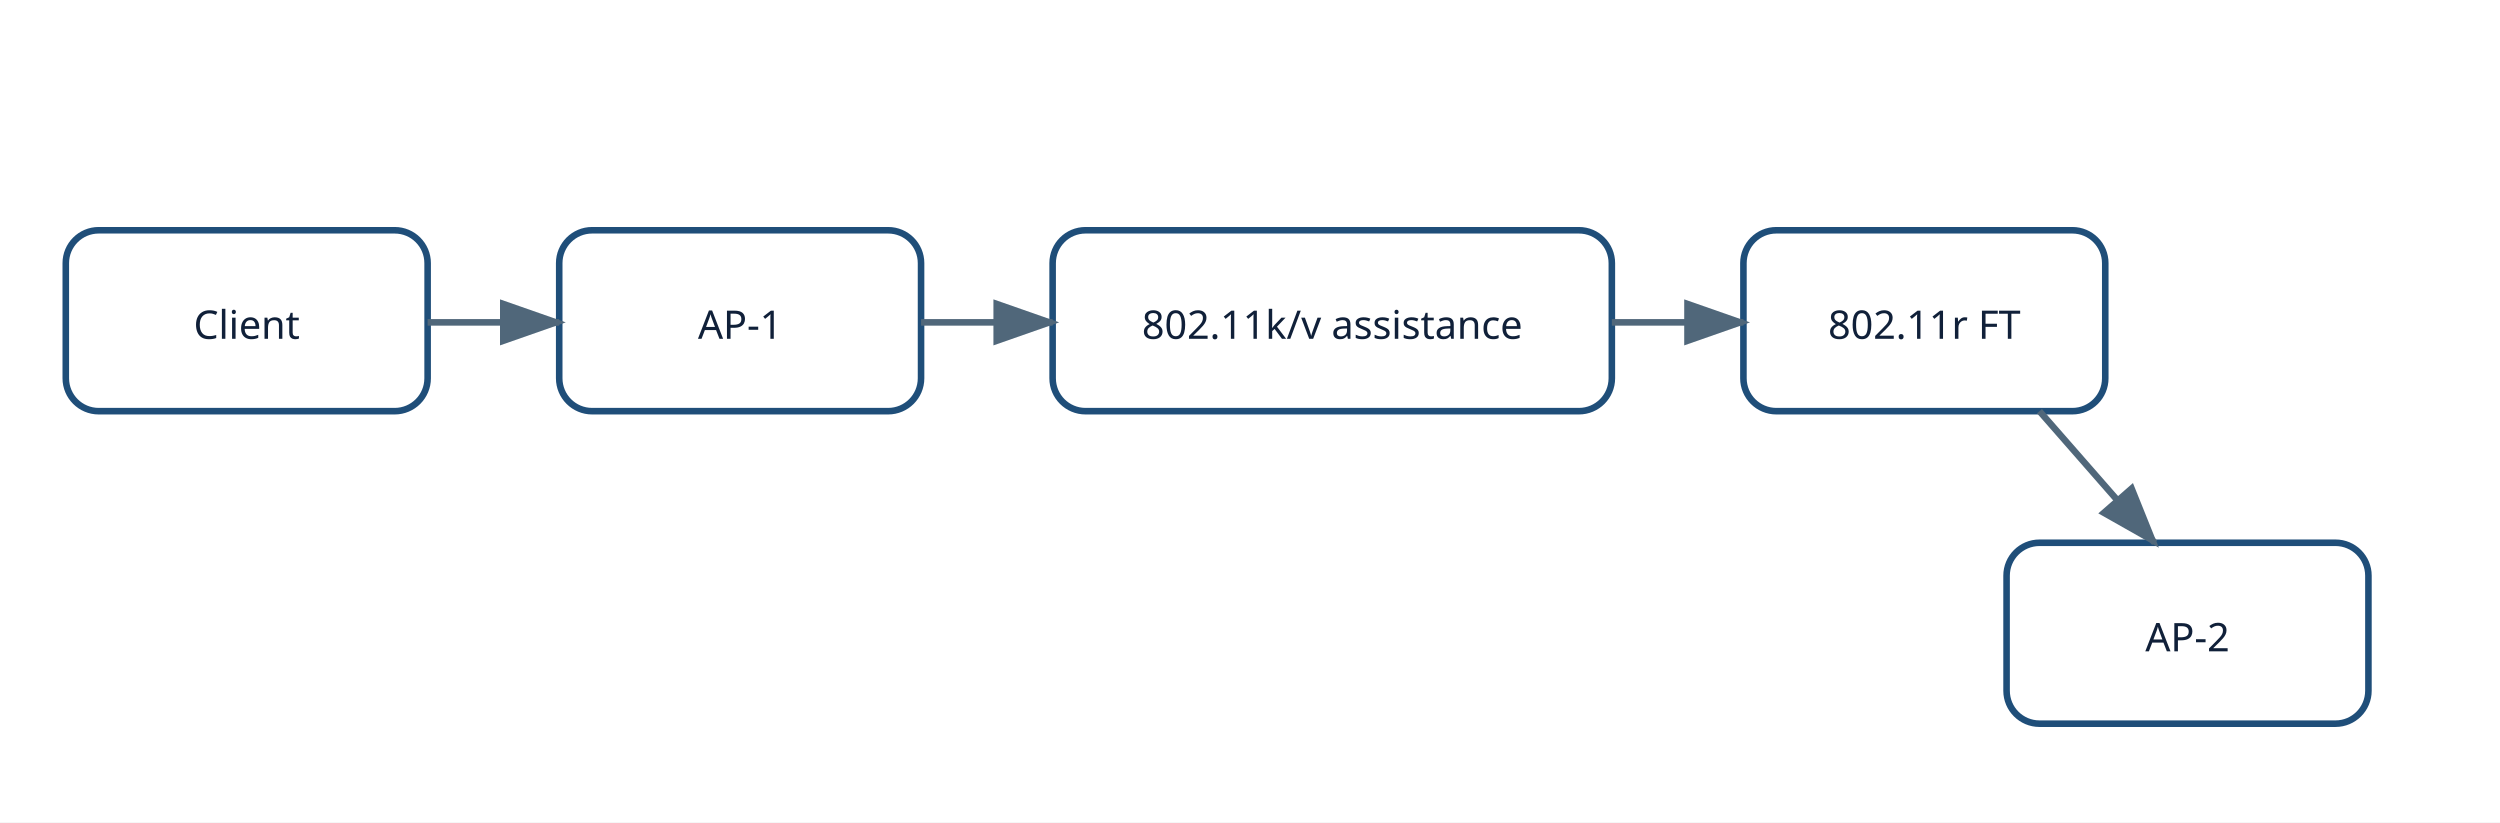
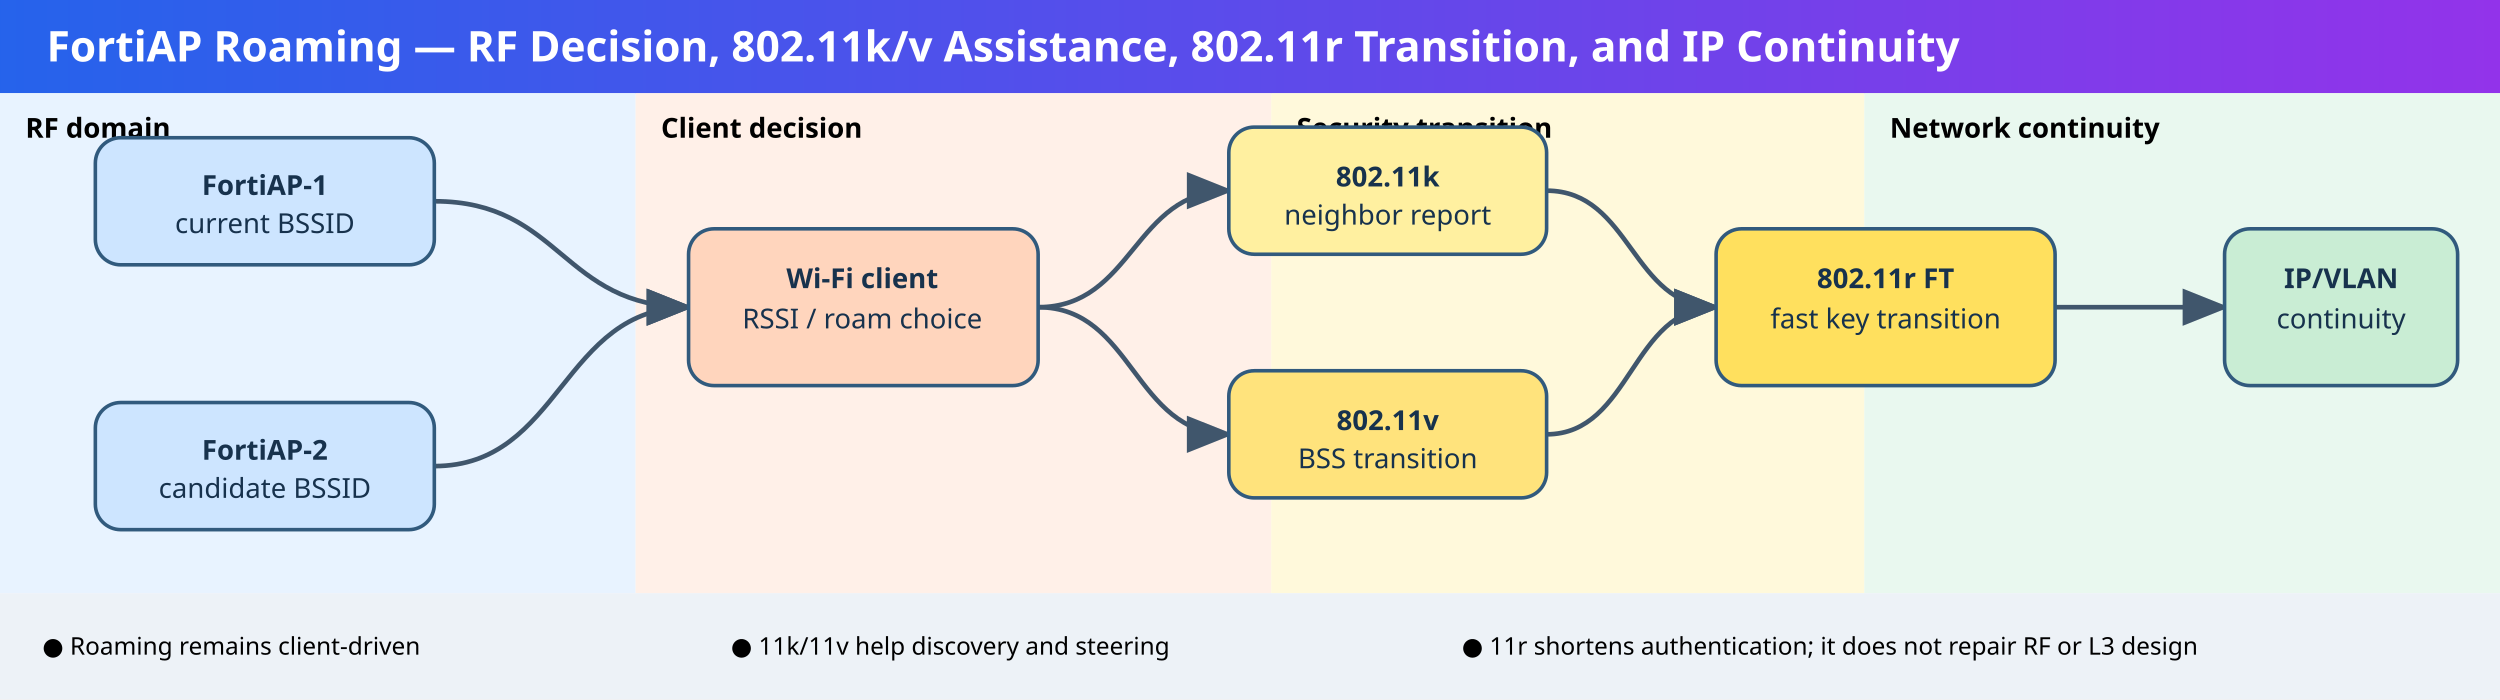
- <svg xmlns="http://www.w3.org/2000/svg" viewBox="0 0 760 250">
-   <rect width="760" height="250" fill="#fff" />
+ <svg xmlns="http://www.w3.org/2000/svg" viewBox="0 0 1180 330">
  <defs>
-     <marker id="a" markerWidth="10" markerHeight="7" refX="9" refY="3.5" orient="auto">
-       <polygon points="0 0,10 3.5,0 7" fill="#50677a" />
+     <linearGradient id="g">
+       <stop stop-color="#2563eb" />
+       <stop offset="1" stop-color="#9333ea" />
+     </linearGradient>
+     <marker id="a" markerWidth="10" markerHeight="8" refX="9" refY="4" orient="auto">
+       <path d="M0 0L10 4 0 8z" fill="#40566c" />
    </marker>
  </defs>
-   <g font-family="system-ui" text-anchor="middle" fill="#102039">
-     <rect x="20" y="70" width="110" height="55" rx="10" fill="#fff" stroke="#1f4e79" stroke-width="2" />
-     <text x="75" y="103">Client</text>
-     <rect x="170" y="70" width="110" height="55" rx="10" fill="#fff" stroke="#1f4e79" stroke-width="2" />
-     <text x="225" y="103">AP-1</text>
-     <rect x="320" y="70" width="170" height="55" rx="10" fill="#fff" stroke="#1f4e79" stroke-width="2" />
-     <text x="405" y="103">802.11k/v assistance</text>
-     <rect x="530" y="70" width="110" height="55" rx="10" fill="#fff" stroke="#1f4e79" stroke-width="2" />
-     <text x="585" y="103">802.11r FT</text>
-     <rect x="610" y="165" width="110" height="55" rx="10" fill="#fff" stroke="#1f4e79" stroke-width="2" />
-     <text x="665" y="198">AP-2</text>
+   <rect width="1180" height="330" fill="#f8fafc" />
+   <rect width="1180" height="44" fill="url(#g)" />
+   <text x="22" y="29" font-family="system-ui" font-size="20" font-weight="700" fill="white">FortiAP Roaming — RF Decision, 802.11k/v Assistance, 802.11r Transition, and IP Continuity</text>
+   <rect y="44" width="300" height="236" fill="#e8f3ff" />
+   <rect x="300" y="44" width="300" height="236" fill="#fff0e8" />
+   <rect x="600" y="44" width="280" height="236" fill="#fff9db" />
+   <rect x="880" y="44" width="300" height="236" fill="#e9f8ef" />
+   <g font-family="system-ui" font-size="13" font-weight="700">
+     <text x="12" y="65">RF domain</text>
+     <text x="312" y="65">Client decision</text>
+     <text x="612" y="65">Security transition</text>
+     <text x="892" y="65">Network continuity</text>
  </g>
-   <g stroke="#50677a" stroke-width="2" marker-end="url(#a)">
-     <line x1="130" y1="98" x2="170" y2="98" />
-     <line x1="280" y1="98" x2="320" y2="98" />
-     <line x1="490" y1="98" x2="530" y2="98" />
-     <line x1="620" y1="125" x2="655" y2="165" />
+   <g stroke="#40566c" stroke-width="2.2" fill="none" marker-end="url(#a)">
+     <path d="M205 95C265 95 265 145 325 145" />
+     <path d="M205 220C265 220 265 145 325 145" />
+     <path d="M490 145C535 145 535 90 580 90" />
+     <path d="M490 145C535 145 535 205 580 205" />
+     <path d="M730 90C770 90 770 145 810 145" />
+     <path d="M730 205C770 205 770 145 810 145" />
+     <path d="M970 145H1050" />
+   </g>
+   <g stroke="#315a7d" stroke-width="1.7">
+     <rect x="45" y="65" width="160" height="60" rx="12" fill="#cde5ff" />
+     <rect x="45" y="190" width="160" height="60" rx="12" fill="#cde5ff" />
+     <rect x="325" y="108" width="165" height="74" rx="12" fill="#ffd5bd" />
+     <rect x="580" y="60" width="150" height="60" rx="12" fill="#fff0a0" />
+     <rect x="580" y="175" width="150" height="60" rx="12" fill="#ffe37c" />
+     <rect x="810" y="108" width="160" height="74" rx="12" fill="#ffe05e" />
+     <rect x="1050" y="108" width="110" height="74" rx="12" fill="#c9edd4" />
+   </g>
+   <g font-family="system-ui" font-size="13" text-anchor="middle" fill="#17324d">
+     <text x="125" y="92" font-weight="700">FortiAP-1</text>
+     <text x="125" y="110">current BSSID</text>
+     <text x="125" y="217" font-weight="700">FortiAP-2</text>
+     <text x="125" y="235">candidate BSSID</text>
+     <text x="407" y="136" font-weight="700">Wi-Fi client</text>
+     <text x="407" y="155">RSSI / roam choice</text>
+     <text x="655" y="88" font-weight="700">802.11k</text>
+     <text x="655" y="106">neighbor report</text>
+     <text x="655" y="203" font-weight="700">802.11v</text>
+     <text x="655" y="221">BSS transition</text>
+     <text x="890" y="136" font-weight="700">802.11r FT</text>
+     <text x="890" y="155">fast key transition</text>
+     <text x="1105" y="136" font-weight="700">IP/VLAN</text>
+     <text x="1105" y="155">continuity</text>
+   </g>
+   <rect y="280" width="1180" height="50" fill="#edf2f7" />
+   <g font-family="system-ui" font-size="11.5">
+     <text x="20" y="309">● Roaming remains client-driven</text>
+     <text x="345" y="309">● 11k/11v help discovery and steering</text>
+     <text x="690" y="309">● 11r shortens authentication; it does not repair RF or L3 design</text>
  </g>
</svg>
